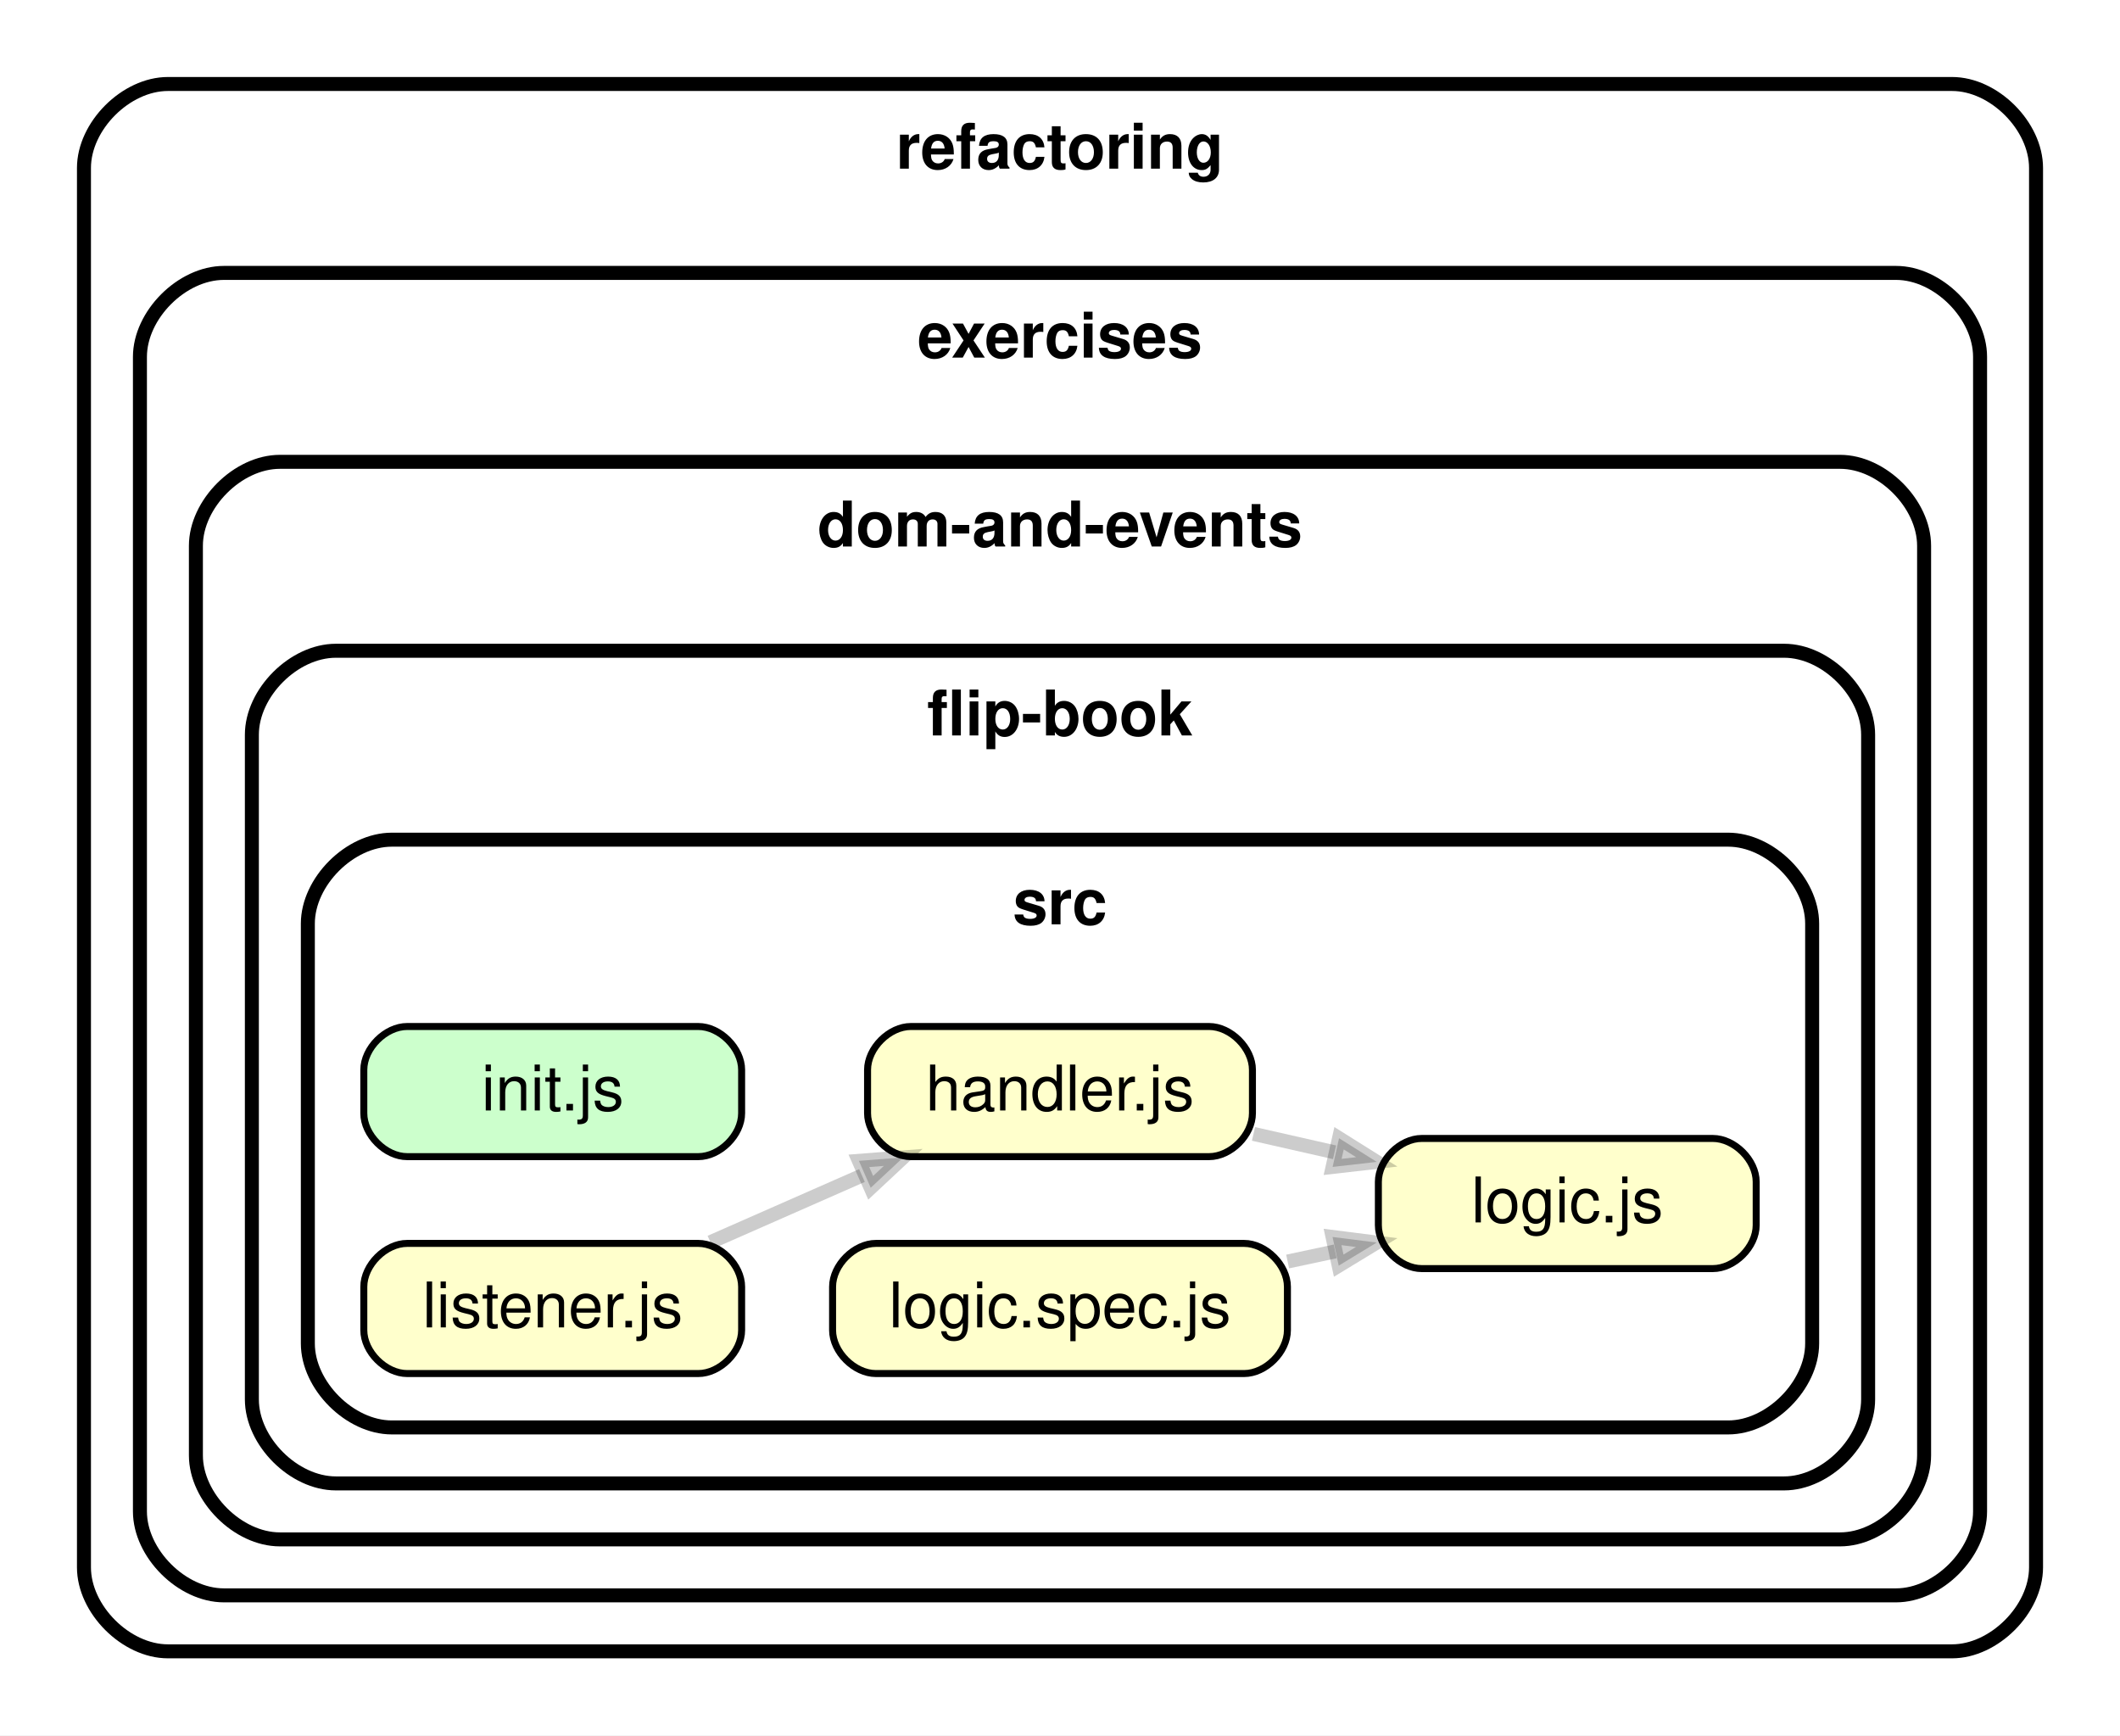
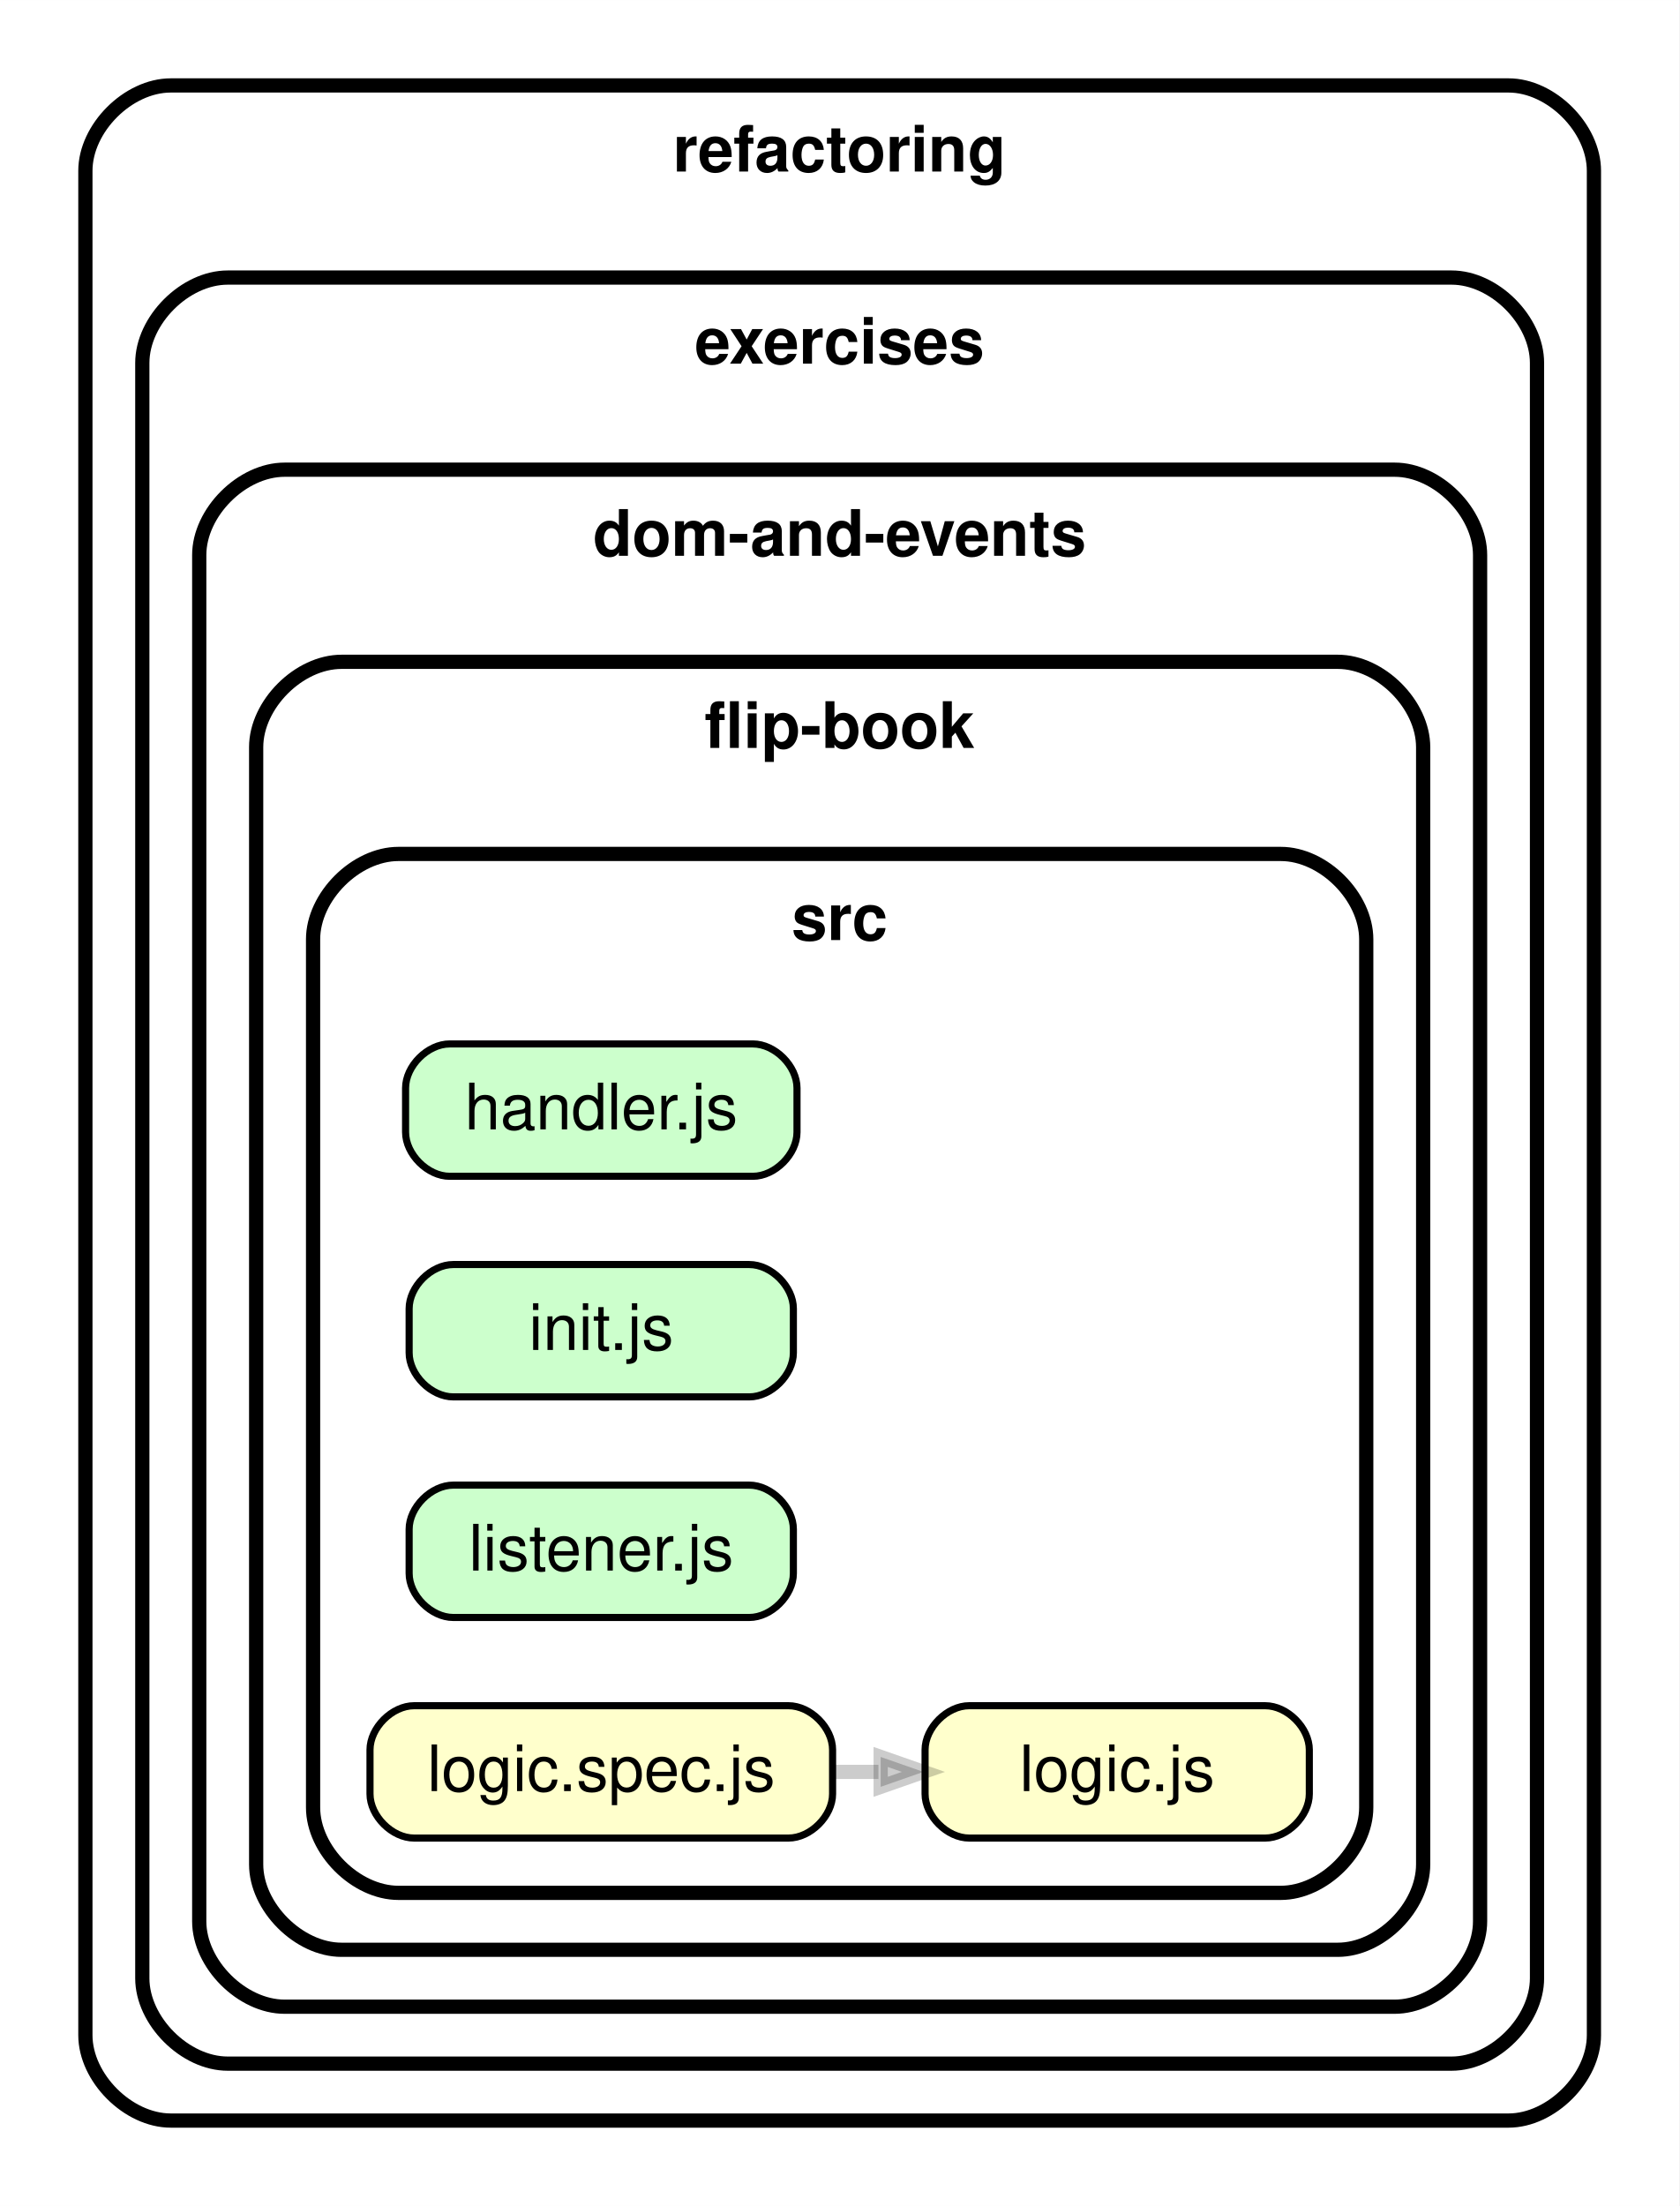
- <svg xmlns="http://www.w3.org/2000/svg" xmlns:xlink="http://www.w3.org/1999/xlink" width="303pt" height="248pt" viewBox="0.00 0.00 303.01 248.00">
-   <g id="graph0" class="graph" transform="scale(1 1) rotate(0) translate(4 244)">
-     <polygon fill="white" stroke="transparent" points="-4,4 -4,-244 299.01,-244 299.01,4 -4,4" />
+ <svg xmlns="http://www.w3.org/2000/svg" xmlns:xlink="http://www.w3.org/1999/xlink" width="236pt" height="310pt" viewBox="0.00 0.00 236.01 310.00">
+   <g id="graph0" class="graph" transform="scale(1 1) rotate(0) translate(4 306)">
+     <polygon fill="white" stroke="transparent" points="-4,4 -4,-306 232.01,-306 232.01,4 -4,4" />
    <g id="clust1" class="cluster">
-       <path fill="#ffffff" stroke="black" stroke-width="2" d="M20,-8C20,-8 275.01,-8 275.01,-8 281.01,-8 287.01,-14 287.01,-20 287.01,-20 287.01,-220 287.01,-220 287.01,-226 281.01,-232 275.01,-232 275.01,-232 20,-232 20,-232 14,-232 8,-226 8,-220 8,-220 8,-20 8,-20 8,-14 14,-8 20,-8" />
-       <text text-anchor="middle" x="147.5" y="-219.9" font-family="Helvetica,sans-Serif" font-weight="bold" font-size="9.00">refactoring</text>
+       <path fill="#ffffff" stroke="black" stroke-width="2" d="M20,-8C20,-8 208.01,-8 208.01,-8 214.01,-8 220.01,-14 220.01,-20 220.01,-20 220.01,-282 220.01,-282 220.01,-288 214.01,-294 208.01,-294 208.01,-294 20,-294 20,-294 14,-294 8,-288 8,-282 8,-282 8,-20 8,-20 8,-14 14,-8 20,-8" />
+       <text text-anchor="middle" x="114" y="-281.9" font-family="Helvetica,sans-Serif" font-weight="bold" font-size="9.00">refactoring</text>
    </g>
    <g id="clust2" class="cluster">
-       <path fill="#ffffff" stroke="black" stroke-width="2" d="M28,-16C28,-16 267.01,-16 267.01,-16 273.01,-16 279.01,-22 279.01,-28 279.01,-28 279.01,-193 279.01,-193 279.01,-199 273.01,-205 267.01,-205 267.01,-205 28,-205 28,-205 22,-205 16,-199 16,-193 16,-193 16,-28 16,-28 16,-22 22,-16 28,-16" />
-       <text text-anchor="middle" x="147.5" y="-192.9" font-family="Helvetica,sans-Serif" font-weight="bold" font-size="9.00">exercises</text>
+       <path fill="#ffffff" stroke="black" stroke-width="2" d="M28,-16C28,-16 200.01,-16 200.01,-16 206.01,-16 212.01,-22 212.01,-28 212.01,-28 212.01,-255 212.01,-255 212.01,-261 206.01,-267 200.01,-267 200.01,-267 28,-267 28,-267 22,-267 16,-261 16,-255 16,-255 16,-28 16,-28 16,-22 22,-16 28,-16" />
+       <text text-anchor="middle" x="114" y="-254.9" font-family="Helvetica,sans-Serif" font-weight="bold" font-size="9.00">exercises</text>
    </g>
    <g id="clust3" class="cluster">
-       <path fill="#ffffff" stroke="black" stroke-width="2" d="M36,-24C36,-24 259.01,-24 259.01,-24 265.01,-24 271.01,-30 271.01,-36 271.01,-36 271.01,-166 271.01,-166 271.01,-172 265.01,-178 259.01,-178 259.01,-178 36,-178 36,-178 30,-178 24,-172 24,-166 24,-166 24,-36 24,-36 24,-30 30,-24 36,-24" />
-       <text text-anchor="middle" x="147.5" y="-165.9" font-family="Helvetica,sans-Serif" font-weight="bold" font-size="9.00">dom-and-events</text>
+       <path fill="#ffffff" stroke="black" stroke-width="2" d="M36,-24C36,-24 192.01,-24 192.01,-24 198.01,-24 204.01,-30 204.01,-36 204.01,-36 204.01,-228 204.01,-228 204.01,-234 198.01,-240 192.01,-240 192.01,-240 36,-240 36,-240 30,-240 24,-234 24,-228 24,-228 24,-36 24,-36 24,-30 30,-24 36,-24" />
+       <text text-anchor="middle" x="114" y="-227.9" font-family="Helvetica,sans-Serif" font-weight="bold" font-size="9.00">dom-and-events</text>
    </g>
    <g id="clust4" class="cluster">
-       <path fill="#ffffff" stroke="black" stroke-width="2" d="M44,-32C44,-32 251.01,-32 251.01,-32 257.01,-32 263.01,-38 263.01,-44 263.01,-44 263.01,-139 263.01,-139 263.01,-145 257.01,-151 251.01,-151 251.01,-151 44,-151 44,-151 38,-151 32,-145 32,-139 32,-139 32,-44 32,-44 32,-38 38,-32 44,-32" />
-       <text text-anchor="middle" x="147.5" y="-138.9" font-family="Helvetica,sans-Serif" font-weight="bold" font-size="9.00">flip-book</text>
+       <path fill="#ffffff" stroke="black" stroke-width="2" d="M44,-32C44,-32 184.01,-32 184.01,-32 190.01,-32 196.01,-38 196.01,-44 196.01,-44 196.01,-201 196.01,-201 196.01,-207 190.01,-213 184.01,-213 184.01,-213 44,-213 44,-213 38,-213 32,-207 32,-201 32,-201 32,-44 32,-44 32,-38 38,-32 44,-32" />
+       <text text-anchor="middle" x="114" y="-200.9" font-family="Helvetica,sans-Serif" font-weight="bold" font-size="9.00">flip-book</text>
    </g>
    <g id="clust5" class="cluster">
-       <path fill="#ffffff" stroke="black" stroke-width="2" d="M52,-40C52,-40 243.01,-40 243.01,-40 249.01,-40 255.01,-46 255.01,-52 255.01,-52 255.01,-112 255.01,-112 255.01,-118 249.01,-124 243.01,-124 243.01,-124 52,-124 52,-124 46,-124 40,-118 40,-112 40,-112 40,-52 40,-52 40,-46 46,-40 52,-40" />
-       <text text-anchor="middle" x="147.5" y="-111.9" font-family="Helvetica,sans-Serif" font-weight="bold" font-size="9.00">src</text>
+       <path fill="#ffffff" stroke="black" stroke-width="2" d="M52,-40C52,-40 176.01,-40 176.01,-40 182.01,-40 188.01,-46 188.01,-52 188.01,-52 188.01,-174 188.01,-174 188.01,-180 182.01,-186 176.01,-186 176.01,-186 52,-186 52,-186 46,-186 40,-180 40,-174 40,-174 40,-52 40,-52 40,-46 46,-40 52,-40" />
+       <text text-anchor="middle" x="114" y="-173.9" font-family="Helvetica,sans-Serif" font-weight="bold" font-size="9.00">src</text>
    </g>
    <g id="node1" class="node">
      <g id="a_node1">
        <a xlink:href="refactoring/exercises/dom-and-events/flip-book/src/handler.js" xlink:title="handler.js">
-           <path fill="#ffffcc" stroke="black" d="M168.81,-97.3C168.81,-97.3 126.2,-97.3 126.2,-97.3 123.1,-97.3 120,-94.2 120,-91.1 120,-91.1 120,-84.9 120,-84.9 120,-81.8 123.1,-78.7 126.2,-78.7 126.2,-78.7 168.81,-78.7 168.81,-78.7 171.91,-78.7 175.01,-81.8 175.01,-84.9 175.01,-84.9 175.01,-91.1 175.01,-91.1 175.01,-94.2 171.91,-97.3 168.81,-97.3" />
-           <text text-anchor="middle" x="147.5" y="-85.3" font-family="Helvetica,sans-Serif" font-size="9.00">handler.js</text>
+           <path fill="#ccffcc" stroke="black" d="M101.81,-159.3C101.81,-159.3 59.2,-159.3 59.2,-159.3 56.1,-159.3 53,-156.2 53,-153.1 53,-153.1 53,-146.9 53,-146.9 53,-143.8 56.1,-140.7 59.2,-140.7 59.2,-140.7 101.81,-140.7 101.81,-140.7 104.91,-140.7 108.01,-143.8 108.01,-146.9 108.01,-146.9 108.01,-153.1 108.01,-153.1 108.01,-156.2 104.91,-159.3 101.81,-159.3" />
+           <text text-anchor="middle" x="80.5" y="-147.3" font-family="Helvetica,sans-Serif" font-size="9.00">handler.js</text>
        </a>
      </g>
    </g>
    <g id="node2" class="node">
      <g id="a_node2">
-         <a xlink:href="refactoring/exercises/dom-and-events/flip-book/src/logic.js" xlink:title="logic.js">
-           <path fill="#ffffcc" stroke="black" d="M240.81,-81.3C240.81,-81.3 199.21,-81.3 199.21,-81.3 196.11,-81.3 193.01,-78.2 193.01,-75.1 193.01,-75.1 193.01,-68.9 193.01,-68.9 193.01,-65.8 196.11,-62.7 199.21,-62.7 199.21,-62.7 240.81,-62.7 240.81,-62.7 243.91,-62.7 247.01,-65.8 247.01,-68.9 247.01,-68.9 247.01,-75.1 247.01,-75.1 247.01,-78.2 243.91,-81.3 240.81,-81.3" />
-           <text text-anchor="middle" x="220.01" y="-69.3" font-family="Helvetica,sans-Serif" font-size="9.00">logic.js</text>
+         <a xlink:href="refactoring/exercises/dom-and-events/flip-book/src/init.js" xlink:title="init.js">
+           <path fill="#ccffcc" stroke="black" d="M101.3,-128.3C101.3,-128.3 59.7,-128.3 59.7,-128.3 56.6,-128.3 53.5,-125.2 53.5,-122.1 53.5,-122.1 53.5,-115.9 53.5,-115.9 53.5,-112.8 56.6,-109.7 59.7,-109.7 59.7,-109.7 101.3,-109.7 101.3,-109.7 104.4,-109.7 107.5,-112.8 107.5,-115.9 107.5,-115.9 107.5,-122.1 107.5,-122.1 107.5,-125.2 104.4,-128.3 101.3,-128.3" />
+           <text text-anchor="middle" x="80.5" y="-116.3" font-family="Helvetica,sans-Serif" font-size="9.00">init.js</text>
        </a>
      </g>
    </g>
-     <g id="edge1" class="edge">
-       <path fill="none" stroke="#000000" stroke-width="2" stroke-opacity="0.2" d="M175.16,-81.95C178.94,-81.09 182.87,-80.2 186.75,-79.32" />
-       <polygon fill="#000000" fill-opacity="0.2" stroke="#000000" stroke-width="2" stroke-opacity="0.2" points="187.39,-81.33 192.78,-77.95 186.47,-77.23 187.39,-81.33" />
-     </g>
    <g id="node3" class="node">
      <g id="a_node3">
-         <a xlink:href="refactoring/exercises/dom-and-events/flip-book/src/init.js" xlink:title="init.js">
-           <path fill="#ccffcc" stroke="black" d="M95.8,-97.3C95.8,-97.3 54.2,-97.3 54.2,-97.3 51.1,-97.3 48,-94.2 48,-91.1 48,-91.1 48,-84.9 48,-84.9 48,-81.8 51.1,-78.7 54.2,-78.7 54.2,-78.7 95.8,-78.7 95.8,-78.7 98.9,-78.7 102,-81.8 102,-84.9 102,-84.9 102,-91.1 102,-91.1 102,-94.2 98.9,-97.3 95.8,-97.3" />
-           <text text-anchor="middle" x="75" y="-85.3" font-family="Helvetica,sans-Serif" font-size="9.00">init.js</text>
+         <a xlink:href="refactoring/exercises/dom-and-events/flip-book/src/listener.js" xlink:title="listener.js">
+           <path fill="#ccffcc" stroke="black" d="M101.3,-97.3C101.3,-97.3 59.7,-97.3 59.7,-97.3 56.6,-97.3 53.5,-94.2 53.5,-91.1 53.5,-91.1 53.5,-84.9 53.5,-84.9 53.5,-81.8 56.6,-78.7 59.7,-78.7 59.7,-78.7 101.3,-78.7 101.3,-78.7 104.4,-78.7 107.5,-81.8 107.5,-84.9 107.5,-84.9 107.5,-91.1 107.5,-91.1 107.5,-94.2 104.4,-97.3 101.3,-97.3" />
+           <text text-anchor="middle" x="80.5" y="-85.3" font-family="Helvetica,sans-Serif" font-size="9.00">listener.js</text>
        </a>
      </g>
    </g>
    <g id="node4" class="node">
      <g id="a_node4">
-         <a xlink:href="refactoring/exercises/dom-and-events/flip-book/src/listener.js" xlink:title="listener.js">
-           <path fill="#ffffcc" stroke="black" d="M95.8,-66.3C95.8,-66.3 54.2,-66.3 54.2,-66.3 51.1,-66.3 48,-63.2 48,-60.1 48,-60.1 48,-53.9 48,-53.9 48,-50.8 51.1,-47.7 54.2,-47.7 54.2,-47.7 95.8,-47.7 95.8,-47.7 98.9,-47.7 102,-50.8 102,-53.9 102,-53.9 102,-60.1 102,-60.1 102,-63.2 98.9,-66.3 95.8,-66.3" />
-           <text text-anchor="middle" x="75" y="-54.3" font-family="Helvetica,sans-Serif" font-size="9.00">listener.js</text>
+         <a xlink:href="refactoring/exercises/dom-and-events/flip-book/src/logic.js" xlink:title="logic.js">
+           <path fill="#ffffcc" stroke="black" d="M173.81,-66.3C173.81,-66.3 132.21,-66.3 132.21,-66.3 129.11,-66.3 126.01,-63.2 126.01,-60.1 126.01,-60.1 126.01,-53.9 126.01,-53.9 126.01,-50.8 129.11,-47.7 132.21,-47.7 132.21,-47.7 173.81,-47.7 173.81,-47.7 176.91,-47.7 180.01,-50.8 180.01,-53.9 180.01,-53.9 180.01,-60.1 180.01,-60.1 180.01,-63.2 176.91,-66.3 173.81,-66.3" />
+           <text text-anchor="middle" x="153.01" y="-54.3" font-family="Helvetica,sans-Serif" font-size="9.00">logic.js</text>
        </a>
      </g>
-     </g>
-     <g id="edge2" class="edge">
-       <path fill="none" stroke="#000000" stroke-width="2" stroke-opacity="0.2" d="M97.54,-66.47C104.37,-69.47 112.02,-72.84 119.2,-76" />
-       <polygon fill="#000000" fill-opacity="0.2" stroke="#000000" stroke-width="2" stroke-opacity="0.2" points="118.76,-78.1 125.1,-78.59 120.45,-74.25 118.76,-78.1" />
    </g>
    <g id="node5" class="node">
      <g id="a_node5">
        <a xlink:href="refactoring/exercises/dom-and-events/flip-book/src/logic.spec.js" xlink:title="logic.spec.js">
-           <path fill="#ffffcc" stroke="black" d="M173.81,-66.3C173.81,-66.3 121.2,-66.3 121.2,-66.3 118.1,-66.3 115,-63.2 115,-60.1 115,-60.1 115,-53.9 115,-53.9 115,-50.8 118.1,-47.7 121.2,-47.7 121.2,-47.7 173.81,-47.7 173.81,-47.7 176.91,-47.7 180.01,-50.8 180.01,-53.9 180.01,-53.9 180.01,-60.1 180.01,-60.1 180.01,-63.2 176.91,-66.3 173.81,-66.3" />
-           <text text-anchor="middle" x="147.5" y="-54.3" font-family="Helvetica,sans-Serif" font-size="9.00">logic.spec.js</text>
+           <path fill="#ffffcc" stroke="black" d="M106.81,-66.3C106.81,-66.3 54.2,-66.3 54.2,-66.3 51.1,-66.3 48,-63.2 48,-60.1 48,-60.1 48,-53.9 48,-53.9 48,-50.8 51.1,-47.7 54.2,-47.7 54.2,-47.7 106.81,-47.7 106.81,-47.7 109.91,-47.7 113.01,-50.8 113.01,-53.9 113.01,-53.9 113.01,-60.1 113.01,-60.1 113.01,-63.2 109.91,-66.3 106.81,-66.3" />
+           <text text-anchor="middle" x="80.5" y="-54.3" font-family="Helvetica,sans-Serif" font-size="9.00">logic.spec.js</text>
        </a>
      </g>
    </g>
-     <g id="edge3" class="edge">
-       <path fill="none" stroke="#000000" stroke-width="2" stroke-opacity="0.2" d="M180.04,-63.71C182.3,-64.19 184.58,-64.68 186.84,-65.16" />
-       <polygon fill="#000000" fill-opacity="0.2" stroke="#000000" stroke-width="2" stroke-opacity="0.2" points="186.46,-67.22 192.77,-66.42 187.34,-63.12 186.46,-67.22" />
+     <g id="edge1" class="edge">
+       <path fill="none" stroke="#000000" stroke-width="2" stroke-opacity="0.2" d="M113.04,-57C115.17,-57 117.31,-57 119.45,-57" />
+       <polygon fill="#000000" fill-opacity="0.2" stroke="#000000" stroke-width="2" stroke-opacity="0.2" points="119.77,-59.1 125.77,-57 119.77,-54.9 119.77,-59.1" />
    </g>
  </g>
</svg>
